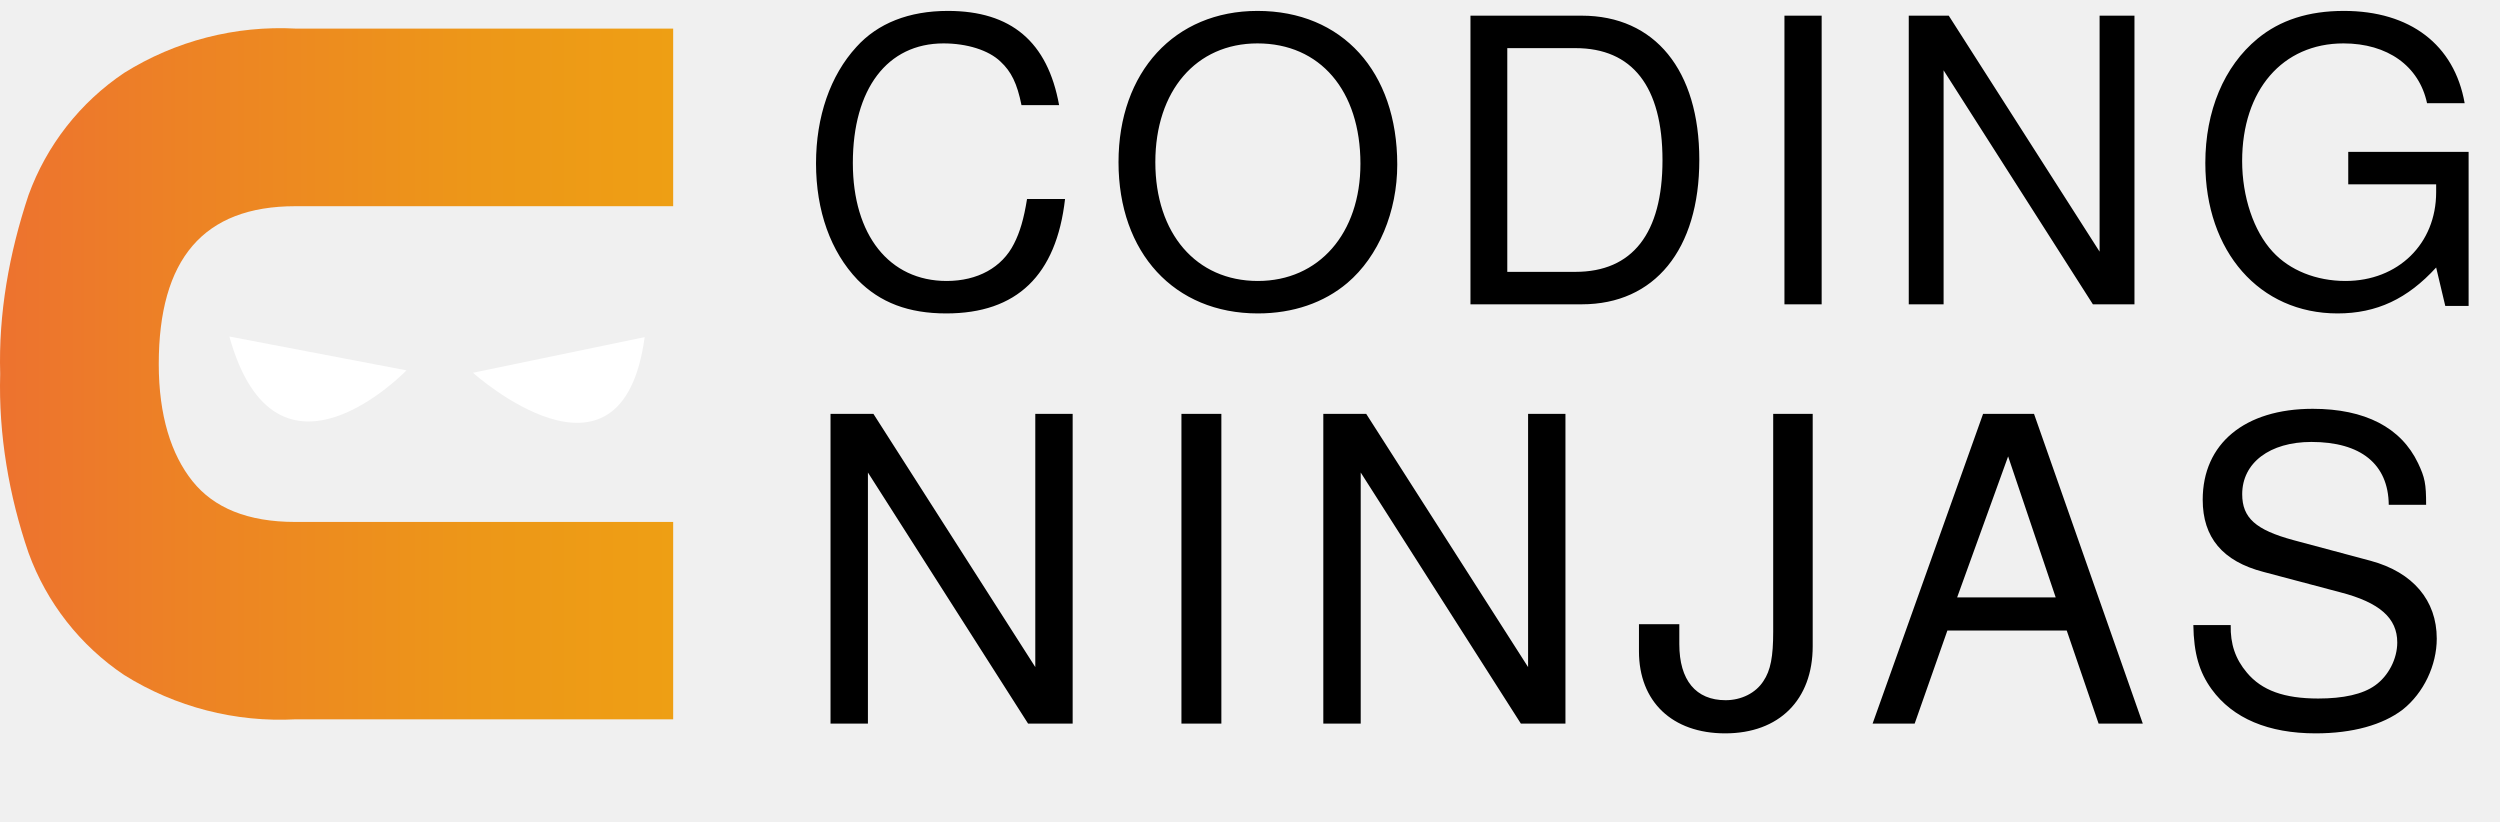
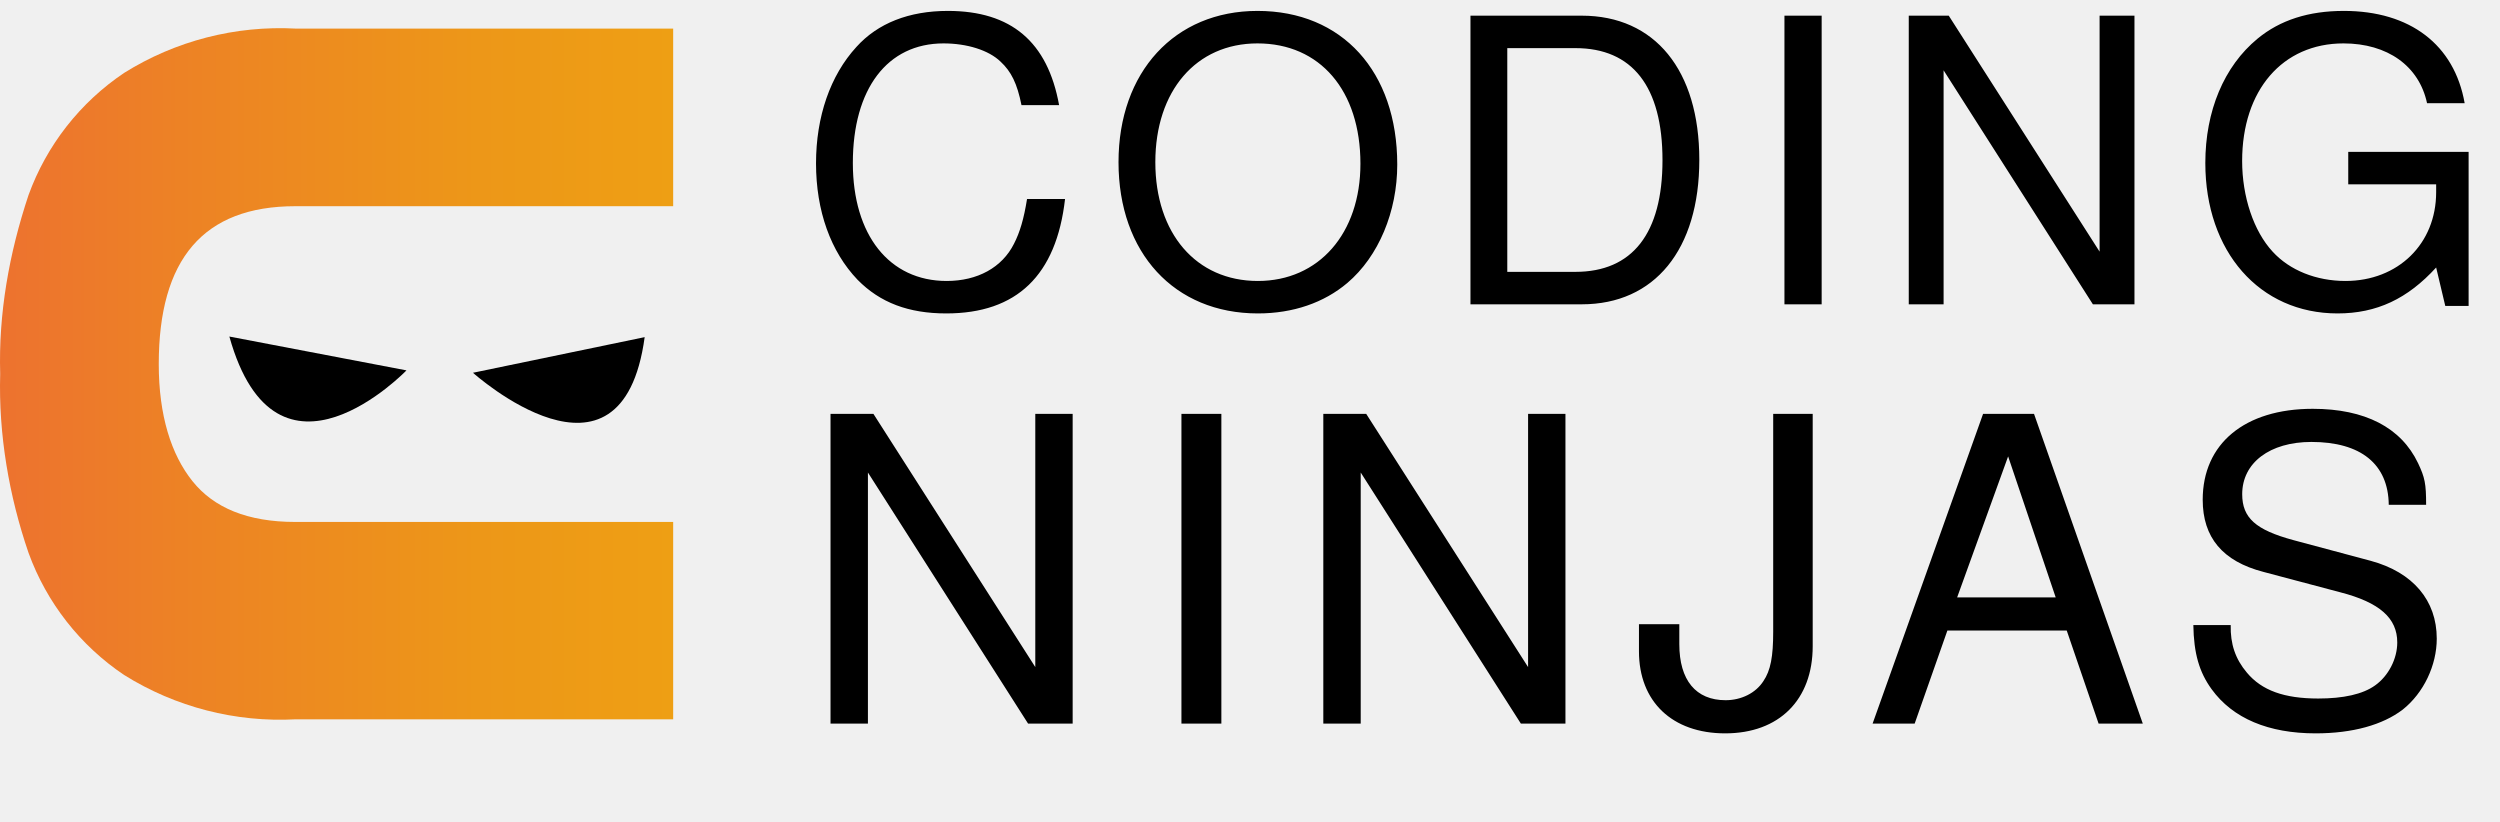
<svg xmlns="http://www.w3.org/2000/svg" width="1281.565" height="420.926" viewBox="0 0 1281.565 420.926">
  <defs>
    <linearGradient id="linear-gradient" y1="0.5" x2="1" y2="0.5" gradientUnits="objectBoundingBox">
      <stop offset="0" stop-color="#ed722f" />
      <stop offset="0.269" stop-color="#ed8225" />
      <stop offset="0.71" stop-color="#ed9718" />
      <stop offset="1" stop-color="#ee9f14" />
    </linearGradient>
  </defs>
  <g id="Group_1" data-name="Group 1" transform="translate(-70.326 -835.482)">
    <text id="CODING" transform="translate(478.891 991.482)" fill="#000" font-size="202.962" font-family="Helvetica" letter-spacing="0.06em">
      <tspan x="0" y="0">CODING</tspan>
    </text>
    <text id="NINJAS" transform="translate(479.527 1206.408)" fill="#000" font-size="217.772" font-family="Helvetica" letter-spacing="0.08em">
      <tspan x="0" y="0">NINJAS</tspan>
    </text>
    <path id="Path_1" data-name="Path 1" d="M221.727,941.188H415.412V850.142H222.037a150.805,150.805,0,0,0-88.062,22.7A128.121,128.121,0,0,0,84.95,935.481c-9.987,29.96-15.434,60.827-14.526,91.7-.908,30.867,4.539,62.642,14.526,91.694a128.117,128.117,0,0,0,49.025,62.642,150.8,150.8,0,0,0,88.062,22.7H415.412V1103.047H221.727c-24.552,0-41.829-7.275-52.741-20.914s-17.277-33.645-17.277-60.016c0-53.649,22.733-80.929,70.018-80.929Z" fill="url(#linear-gradient)" />
-     <path id="Path_2" data-name="Path 2" d="M187.9,1008l90.79,17.345S212.1,1094.554,187.9,1008Z" fill="#fff" fill-rule="evenodd" />
-     <path id="Path_3" data-name="Path 3" d="M400.8,1008.309l-88.016,18.263S389.012,1095.051,400.8,1008.309Z" fill="#fff" fill-rule="evenodd" />
+     <path id="Path_2" data-name="Path 2" d="M187.9,1008l90.79,17.345S212.1,1094.554,187.9,1008Z" fill="#000" fill-rule="evenodd" />
+     <path id="Path_3" data-name="Path 3" d="M400.8,1008.309l-88.016,18.263S389.012,1095.051,400.8,1008.309Z" fill="#000" fill-rule="evenodd" />
  </g>
</svg>
